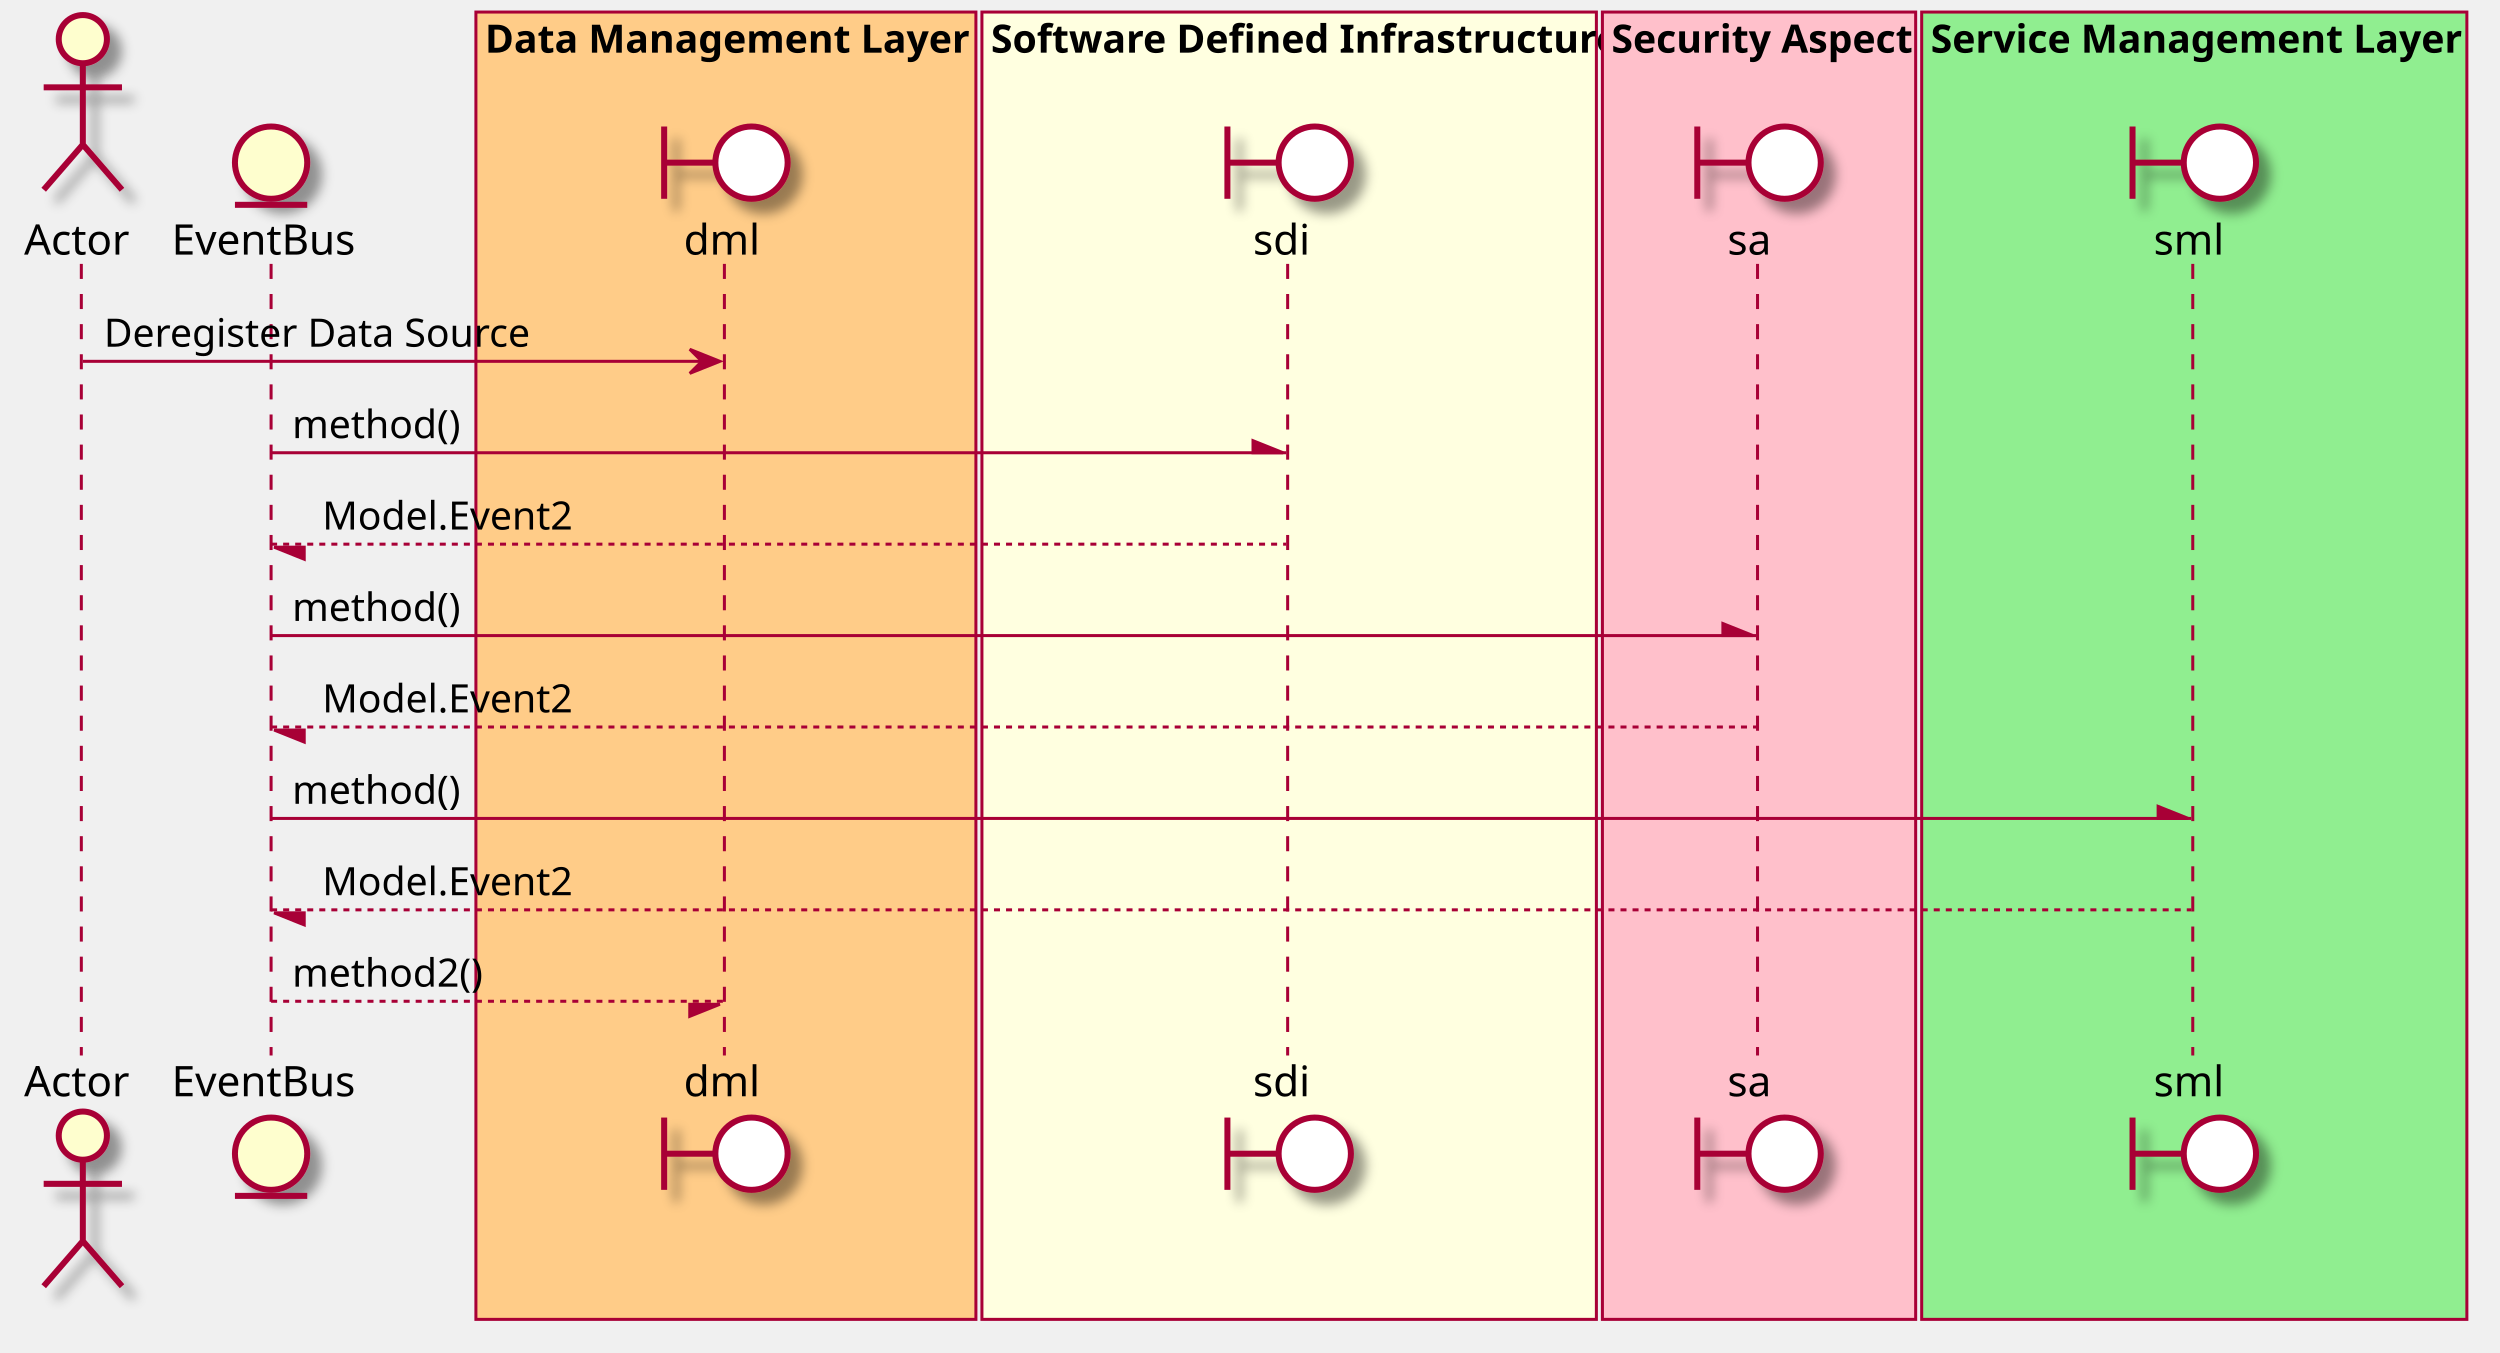
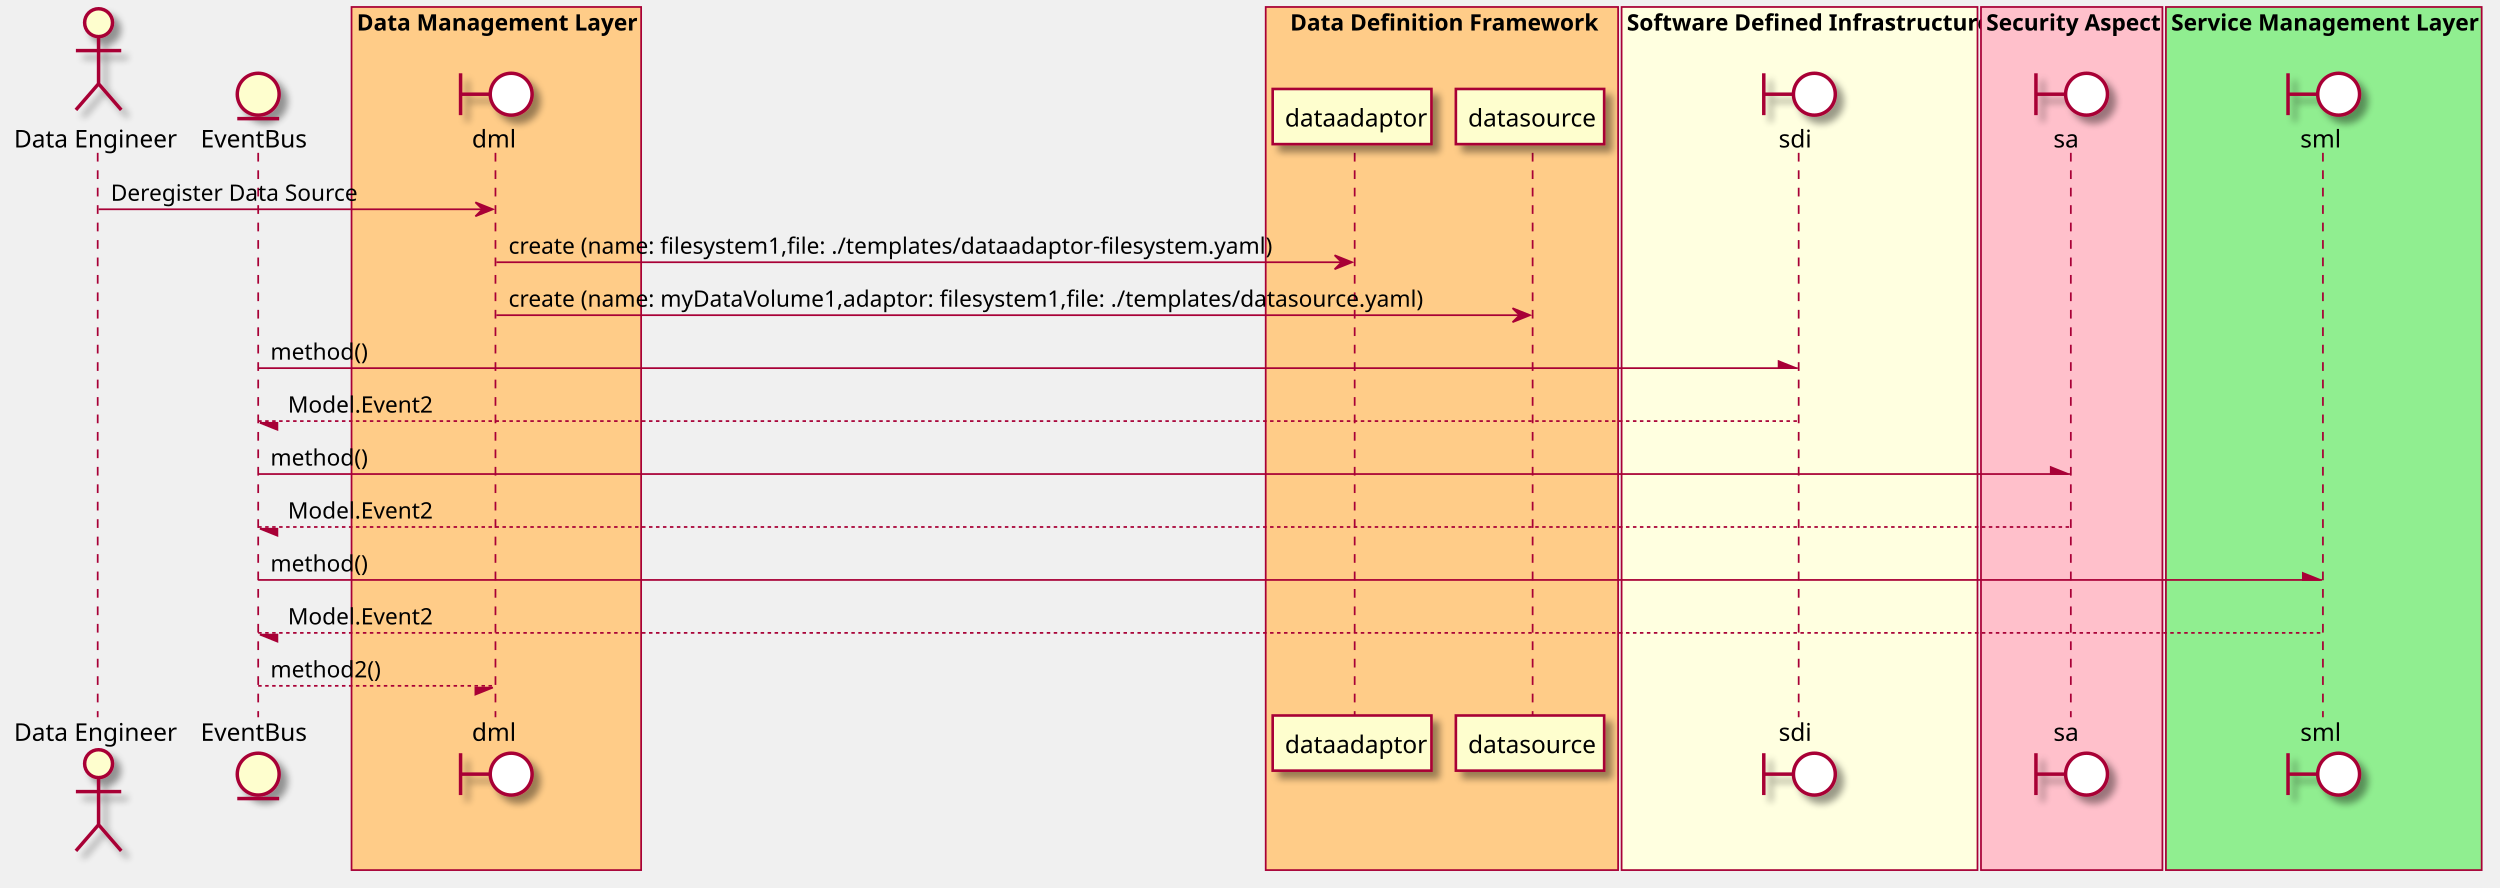
- <svg xmlns="http://www.w3.org/2000/svg" contentScriptType="application/ecmascript" contentStyleType="text/css" height="449px" preserveAspectRatio="none" style="width:830px;height:449px;" version="1.1" viewBox="0 0 830 449" width="830px" zoomAndPan="magnify">
+ <svg xmlns="http://www.w3.org/2000/svg" contentScriptType="application/ecmascript" contentStyleType="text/css" height="509px" preserveAspectRatio="none" style="width:1433px;height:509px;" version="1.1" viewBox="0 0 1433 509" width="1433px" zoomAndPan="magnify">
  <defs>
-     <filter height="300%" id="f197qxq0rs6jyb" width="300%" x="-1" y="-1">
+     <filter height="300%" id="fbrh3o2zfm4x7" width="300%" x="-1" y="-1">
      <feGaussianBlur result="blurOut" stdDeviation="2.0" />
      <feColorMatrix in="blurOut" result="blurOut2" type="matrix" values="0 0 0 0 0 0 0 0 0 0 0 0 0 0 0 0 0 0 .4 0" />
      <feOffset dx="4.0" dy="4.0" in="blurOut2" result="blurOut3" />
      <feBlend in="SourceGraphic" in2="blurOut3" mode="normal" />
    </filter>
  </defs>
  <g>
-     <rect fill="#FFCC88" height="434.031" style="stroke: #A80036; stroke-width: 1.0;" width="166" x="158" y="4" />
-     <text fill="#000000" font-family="sans-serif" font-size="13" font-weight="bold" lengthAdjust="spacingAndGlyphs" textLength="156" x="161" y="17.495">Data Management Layer</text>
-     <rect fill="#FFFFE0" height="434.031" style="stroke: #A80036; stroke-width: 1.0;" width="204" x="326" y="4" />
-     <text fill="#000000" font-family="sans-serif" font-size="13" font-weight="bold" lengthAdjust="spacingAndGlyphs" textLength="198" x="329" y="17.495">Software Defined Infrastructure</text>
-     <rect fill="#FFC0CB" height="434.031" style="stroke: #A80036; stroke-width: 1.0;" width="104" x="532" y="4" />
-     <text fill="#000000" font-family="sans-serif" font-size="13" font-weight="bold" lengthAdjust="spacingAndGlyphs" textLength="98" x="535" y="17.495">Security Aspect</text>
-     <rect fill="#90EE90" height="434.031" style="stroke: #A80036; stroke-width: 1.0;" width="181" x="638" y="4" />
-     <text fill="#000000" font-family="sans-serif" font-size="13" font-weight="bold" lengthAdjust="spacingAndGlyphs" textLength="175" x="641" y="17.495">Service Management Layer</text>
-     <line style="stroke: #A80036; stroke-width: 1.0; stroke-dasharray: 5.0,5.0;" x1="27" x2="27" y1="87.609" y2="350.422" />
-     <line style="stroke: #A80036; stroke-width: 1.0; stroke-dasharray: 5.0,5.0;" x1="90" x2="90" y1="87.609" y2="350.422" />
-     <line style="stroke: #A80036; stroke-width: 1.0; stroke-dasharray: 5.0,5.0;" x1="240.5" x2="240.5" y1="87.609" y2="350.422" />
-     <line style="stroke: #A80036; stroke-width: 1.0; stroke-dasharray: 5.0,5.0;" x1="427.5" x2="427.5" y1="87.609" y2="350.422" />
-     <line style="stroke: #A80036; stroke-width: 1.0; stroke-dasharray: 5.0,5.0;" x1="583.5" x2="583.5" y1="87.609" y2="350.422" />
-     <line style="stroke: #A80036; stroke-width: 1.0; stroke-dasharray: 5.0,5.0;" x1="728" x2="728" y1="87.609" y2="350.422" />
-     <text fill="#000000" font-family="sans-serif" font-size="14" lengthAdjust="spacingAndGlyphs" textLength="33" x="8" y="84.533">Actor</text>
-     <ellipse cx="27.5" cy="13" fill="#FEFECE" filter="url(#f197qxq0rs6jyb)" rx="8" ry="8" style="stroke: #A80036; stroke-width: 2.0;" />
-     <path d="M27.5,21 L27.5,48 M14.5,29 L40.5,29 M27.5,48 L14.5,63 M27.5,48 L40.5,63 " fill="none" filter="url(#f197qxq0rs6jyb)" style="stroke: #A80036; stroke-width: 2.0;" />
-     <text fill="#000000" font-family="sans-serif" font-size="14" lengthAdjust="spacingAndGlyphs" textLength="33" x="8" y="363.955">Actor</text>
-     <ellipse cx="27.5" cy="377.031" fill="#FEFECE" filter="url(#f197qxq0rs6jyb)" rx="8" ry="8" style="stroke: #A80036; stroke-width: 2.0;" />
-     <path d="M27.5,385.031 L27.5,412.031 M14.5,393.031 L40.5,393.031 M27.5,412.031 L14.5,427.031 M27.5,412.031 L40.5,427.031 " fill="none" filter="url(#f197qxq0rs6jyb)" style="stroke: #A80036; stroke-width: 2.0;" />
-     <text fill="#000000" font-family="sans-serif" font-size="14" lengthAdjust="spacingAndGlyphs" textLength="60" x="57" y="84.533">EventBus</text>
-     <ellipse cx="90" cy="54" fill="#FEFECE" filter="url(#f197qxq0rs6jyb)" rx="12" ry="12" style="stroke: #A80036; stroke-width: 2.0;" />
-     <line style="stroke: #A80036; stroke-width: 2.0;" x1="78" x2="102" y1="68" y2="68" />
-     <text fill="#000000" font-family="sans-serif" font-size="14" lengthAdjust="spacingAndGlyphs" textLength="60" x="57" y="363.955">EventBus</text>
-     <ellipse cx="90" cy="383.031" fill="#FEFECE" filter="url(#f197qxq0rs6jyb)" rx="12" ry="12" style="stroke: #A80036; stroke-width: 2.0;" />
-     <line style="stroke: #A80036; stroke-width: 2.0;" x1="78" x2="102" y1="397.031" y2="397.031" />
-     <text fill="#000000" font-family="sans-serif" font-size="14" lengthAdjust="spacingAndGlyphs" textLength="22" x="227" y="84.533">dml</text>
-     <path d="M220.5,42 L220.5,66 M220.5,54 L237.5,54 " fill="none" filter="url(#f197qxq0rs6jyb)" style="stroke: #A80036; stroke-width: 2.0;" />
-     <ellipse cx="249.5" cy="54" fill="#FFFFFF" filter="url(#f197qxq0rs6jyb)" rx="12" ry="12" style="stroke: #A80036; stroke-width: 2.0;" />
-     <text fill="#000000" font-family="sans-serif" font-size="14" lengthAdjust="spacingAndGlyphs" textLength="22" x="227" y="363.955">dml</text>
-     <path d="M220.5,371.031 L220.5,395.031 M220.5,383.031 L237.5,383.031 " fill="none" filter="url(#f197qxq0rs6jyb)" style="stroke: #A80036; stroke-width: 2.0;" />
-     <ellipse cx="249.5" cy="383.031" fill="#FFFFFF" filter="url(#f197qxq0rs6jyb)" rx="12" ry="12" style="stroke: #A80036; stroke-width: 2.0;" />
-     <text fill="#000000" font-family="sans-serif" font-size="14" lengthAdjust="spacingAndGlyphs" textLength="18" x="416" y="84.533">sdi</text>
-     <path d="M407.5,42 L407.5,66 M407.5,54 L424.5,54 " fill="none" filter="url(#f197qxq0rs6jyb)" style="stroke: #A80036; stroke-width: 2.0;" />
-     <ellipse cx="436.5" cy="54" fill="#FFFFFF" filter="url(#f197qxq0rs6jyb)" rx="12" ry="12" style="stroke: #A80036; stroke-width: 2.0;" />
-     <text fill="#000000" font-family="sans-serif" font-size="14" lengthAdjust="spacingAndGlyphs" textLength="18" x="416" y="363.955">sdi</text>
-     <path d="M407.5,371.031 L407.5,395.031 M407.5,383.031 L424.5,383.031 " fill="none" filter="url(#f197qxq0rs6jyb)" style="stroke: #A80036; stroke-width: 2.0;" />
-     <ellipse cx="436.5" cy="383.031" fill="#FFFFFF" filter="url(#f197qxq0rs6jyb)" rx="12" ry="12" style="stroke: #A80036; stroke-width: 2.0;" />
-     <text fill="#000000" font-family="sans-serif" font-size="14" lengthAdjust="spacingAndGlyphs" textLength="15" x="573.5" y="84.533">sa</text>
-     <path d="M563.5,42 L563.5,66 M563.5,54 L580.5,54 " fill="none" filter="url(#f197qxq0rs6jyb)" style="stroke: #A80036; stroke-width: 2.0;" />
-     <ellipse cx="592.5" cy="54" fill="#FFFFFF" filter="url(#f197qxq0rs6jyb)" rx="12" ry="12" style="stroke: #A80036; stroke-width: 2.0;" />
-     <text fill="#000000" font-family="sans-serif" font-size="14" lengthAdjust="spacingAndGlyphs" textLength="15" x="573.5" y="363.955">sa</text>
-     <path d="M563.5,371.031 L563.5,395.031 M563.5,383.031 L580.5,383.031 " fill="none" filter="url(#f197qxq0rs6jyb)" style="stroke: #A80036; stroke-width: 2.0;" />
-     <ellipse cx="592.5" cy="383.031" fill="#FFFFFF" filter="url(#f197qxq0rs6jyb)" rx="12" ry="12" style="stroke: #A80036; stroke-width: 2.0;" />
-     <text fill="#000000" font-family="sans-serif" font-size="14" lengthAdjust="spacingAndGlyphs" textLength="21" x="715" y="84.533">sml</text>
-     <path d="M708,42 L708,66 M708,54 L725,54 " fill="none" filter="url(#f197qxq0rs6jyb)" style="stroke: #A80036; stroke-width: 2.0;" />
-     <ellipse cx="737" cy="54" fill="#FFFFFF" filter="url(#f197qxq0rs6jyb)" rx="12" ry="12" style="stroke: #A80036; stroke-width: 2.0;" />
-     <text fill="#000000" font-family="sans-serif" font-size="14" lengthAdjust="spacingAndGlyphs" textLength="21" x="715" y="363.955">sml</text>
-     <path d="M708,371.031 L708,395.031 M708,383.031 L725,383.031 " fill="none" filter="url(#f197qxq0rs6jyb)" style="stroke: #A80036; stroke-width: 2.0;" />
-     <ellipse cx="737" cy="383.031" fill="#FFFFFF" filter="url(#f197qxq0rs6jyb)" rx="12" ry="12" style="stroke: #A80036; stroke-width: 2.0;" />
-     <polygon fill="#A80036" points="229,115.961,239,119.961,229,123.961,233,119.961" style="stroke: #A80036; stroke-width: 1.0;" />
-     <line style="stroke: #A80036; stroke-width: 1.0;" x1="27.5" x2="235" y1="119.961" y2="119.961" />
-     <text fill="#000000" font-family="sans-serif" font-size="13" lengthAdjust="spacingAndGlyphs" textLength="135" x="34.5" y="115.105">Deregister Data Source</text>
-     <polygon fill="#A80036" points="416,146.312,426,150.312,416,150.312" style="stroke: #A80036; stroke-width: 1.0;" />
-     <line style="stroke: #A80036; stroke-width: 1.0;" x1="90" x2="427" y1="150.312" y2="150.312" />
-     <text fill="#000000" font-family="sans-serif" font-size="13" lengthAdjust="spacingAndGlyphs" textLength="51" x="97" y="145.456">method()</text>
-     <polygon fill="#A80036" points="101,181.664,91,181.664,101,185.664" style="stroke: #A80036; stroke-width: 1.0;" />
-     <line style="stroke: #A80036; stroke-width: 1.0; stroke-dasharray: 2.0,2.0;" x1="90" x2="427" y1="180.664" y2="180.664" />
-     <text fill="#000000" font-family="sans-serif" font-size="13" lengthAdjust="spacingAndGlyphs" textLength="78" x="107" y="175.808">Model.Event2</text>
-     <polygon fill="#A80036" points="572,207.016,582,211.016,572,211.016" style="stroke: #A80036; stroke-width: 1.0;" />
-     <line style="stroke: #A80036; stroke-width: 1.0;" x1="90" x2="583" y1="211.016" y2="211.016" />
-     <text fill="#000000" font-family="sans-serif" font-size="13" lengthAdjust="spacingAndGlyphs" textLength="51" x="97" y="206.159">method()</text>
-     <polygon fill="#A80036" points="101,242.367,91,242.367,101,246.367" style="stroke: #A80036; stroke-width: 1.0;" />
-     <line style="stroke: #A80036; stroke-width: 1.0; stroke-dasharray: 2.0,2.0;" x1="90" x2="583" y1="241.367" y2="241.367" />
-     <text fill="#000000" font-family="sans-serif" font-size="13" lengthAdjust="spacingAndGlyphs" textLength="78" x="107" y="236.511">Model.Event2</text>
-     <polygon fill="#A80036" points="716.5,267.719,726.5,271.719,716.5,271.719" style="stroke: #A80036; stroke-width: 1.0;" />
-     <line style="stroke: #A80036; stroke-width: 1.0;" x1="90" x2="727.5" y1="271.719" y2="271.719" />
-     <text fill="#000000" font-family="sans-serif" font-size="13" lengthAdjust="spacingAndGlyphs" textLength="51" x="97" y="266.862">method()</text>
-     <polygon fill="#A80036" points="101,303.07,91,303.07,101,307.07" style="stroke: #A80036; stroke-width: 1.0;" />
-     <line style="stroke: #A80036; stroke-width: 1.0; stroke-dasharray: 2.0,2.0;" x1="90" x2="727.5" y1="302.07" y2="302.07" />
-     <text fill="#000000" font-family="sans-serif" font-size="13" lengthAdjust="spacingAndGlyphs" textLength="78" x="107" y="297.214">Model.Event2</text>
-     <polygon fill="#A80036" points="229,333.422,239,333.422,229,337.422" style="stroke: #A80036; stroke-width: 1.0;" />
-     <line style="stroke: #A80036; stroke-width: 1.0; stroke-dasharray: 2.0,2.0;" x1="90" x2="240" y1="332.422" y2="332.422" />
-     <text fill="#000000" font-family="sans-serif" font-size="13" lengthAdjust="spacingAndGlyphs" textLength="58" x="97" y="327.565">method2()</text>
+     <rect fill="#FFCC88" height="494.734" style="stroke: #A80036; stroke-width: 1.0;" width="166" x="201.5" y="4" />
+     <text fill="#000000" font-family="sans-serif" font-size="13" font-weight="bold" lengthAdjust="spacingAndGlyphs" textLength="156" x="204.5" y="17.495">Data Management Layer</text>
+     <rect fill="#FFCC88" height="494.734" style="stroke: #A80036; stroke-width: 1.0;" width="202" x="725.5" y="4" />
+     <text fill="#000000" font-family="sans-serif" font-size="13" font-weight="bold" lengthAdjust="spacingAndGlyphs" textLength="170" x="739.5" y="17.495">Data Definition Framework</text>
+     <rect fill="#FFFFE0" height="494.734" style="stroke: #A80036; stroke-width: 1.0;" width="204" x="929.5" y="4" />
+     <text fill="#000000" font-family="sans-serif" font-size="13" font-weight="bold" lengthAdjust="spacingAndGlyphs" textLength="198" x="932.5" y="17.495">Software Defined Infrastructure</text>
+     <rect fill="#FFC0CB" height="494.734" style="stroke: #A80036; stroke-width: 1.0;" width="104" x="1135.5" y="4" />
+     <text fill="#000000" font-family="sans-serif" font-size="13" font-weight="bold" lengthAdjust="spacingAndGlyphs" textLength="98" x="1138.5" y="17.495">Security Aspect</text>
+     <rect fill="#90EE90" height="494.734" style="stroke: #A80036; stroke-width: 1.0;" width="181" x="1241.5" y="4" />
+     <text fill="#000000" font-family="sans-serif" font-size="13" font-weight="bold" lengthAdjust="spacingAndGlyphs" textLength="175" x="1244.5" y="17.495">Service Management Layer</text>
+     <line style="stroke: #A80036; stroke-width: 1.0; stroke-dasharray: 5.0,5.0;" x1="56" x2="56" y1="87.609" y2="411.125" />
+     <line style="stroke: #A80036; stroke-width: 1.0; stroke-dasharray: 5.0,5.0;" x1="148" x2="148" y1="87.609" y2="411.125" />
+     <line style="stroke: #A80036; stroke-width: 1.0; stroke-dasharray: 5.0,5.0;" x1="284" x2="284" y1="87.609" y2="411.125" />
+     <line style="stroke: #A80036; stroke-width: 1.0; stroke-dasharray: 5.0,5.0;" x1="776.5" x2="776.5" y1="87.609" y2="411.125" />
+     <line style="stroke: #A80036; stroke-width: 1.0; stroke-dasharray: 5.0,5.0;" x1="878.5" x2="878.5" y1="87.609" y2="411.125" />
+     <line style="stroke: #A80036; stroke-width: 1.0; stroke-dasharray: 5.0,5.0;" x1="1031" x2="1031" y1="87.609" y2="411.125" />
+     <line style="stroke: #A80036; stroke-width: 1.0; stroke-dasharray: 5.0,5.0;" x1="1187" x2="1187" y1="87.609" y2="411.125" />
+     <line style="stroke: #A80036; stroke-width: 1.0; stroke-dasharray: 5.0,5.0;" x1="1331.5" x2="1331.5" y1="87.609" y2="411.125" />
+     <text fill="#000000" font-family="sans-serif" font-size="14" lengthAdjust="spacingAndGlyphs" textLength="91" x="8" y="84.533">Data Engineer</text>
+     <ellipse cx="56.5" cy="13" fill="#FEFECE" filter="url(#fbrh3o2zfm4x7)" rx="8" ry="8" style="stroke: #A80036; stroke-width: 2.0;" />
+     <path d="M56.5,21 L56.5,48 M43.5,29 L69.5,29 M56.5,48 L43.5,63 M56.5,48 L69.5,63 " fill="none" filter="url(#fbrh3o2zfm4x7)" style="stroke: #A80036; stroke-width: 2.0;" />
+     <text fill="#000000" font-family="sans-serif" font-size="14" lengthAdjust="spacingAndGlyphs" textLength="91" x="8" y="424.658">Data Engineer</text>
+     <ellipse cx="56.5" cy="437.734" fill="#FEFECE" filter="url(#fbrh3o2zfm4x7)" rx="8" ry="8" style="stroke: #A80036; stroke-width: 2.0;" />
+     <path d="M56.5,445.734 L56.5,472.734 M43.5,453.734 L69.5,453.734 M56.5,472.734 L43.5,487.734 M56.5,472.734 L69.5,487.734 " fill="none" filter="url(#fbrh3o2zfm4x7)" style="stroke: #A80036; stroke-width: 2.0;" />
+     <text fill="#000000" font-family="sans-serif" font-size="14" lengthAdjust="spacingAndGlyphs" textLength="60" x="115" y="84.533">EventBus</text>
+     <ellipse cx="148" cy="54" fill="#FEFECE" filter="url(#fbrh3o2zfm4x7)" rx="12" ry="12" style="stroke: #A80036; stroke-width: 2.0;" />
+     <line style="stroke: #A80036; stroke-width: 2.0;" x1="136" x2="160" y1="68" y2="68" />
+     <text fill="#000000" font-family="sans-serif" font-size="14" lengthAdjust="spacingAndGlyphs" textLength="60" x="115" y="424.658">EventBus</text>
+     <ellipse cx="148" cy="443.734" fill="#FEFECE" filter="url(#fbrh3o2zfm4x7)" rx="12" ry="12" style="stroke: #A80036; stroke-width: 2.0;" />
+     <line style="stroke: #A80036; stroke-width: 2.0;" x1="136" x2="160" y1="457.734" y2="457.734" />
+     <text fill="#000000" font-family="sans-serif" font-size="14" lengthAdjust="spacingAndGlyphs" textLength="22" x="270.5" y="84.533">dml</text>
+     <path d="M264,42 L264,66 M264,54 L281,54 " fill="none" filter="url(#fbrh3o2zfm4x7)" style="stroke: #A80036; stroke-width: 2.0;" />
+     <ellipse cx="293" cy="54" fill="#FFFFFF" filter="url(#fbrh3o2zfm4x7)" rx="12" ry="12" style="stroke: #A80036; stroke-width: 2.0;" />
+     <text fill="#000000" font-family="sans-serif" font-size="14" lengthAdjust="spacingAndGlyphs" textLength="22" x="270.5" y="424.658">dml</text>
+     <path d="M264,431.734 L264,455.734 M264,443.734 L281,443.734 " fill="none" filter="url(#fbrh3o2zfm4x7)" style="stroke: #A80036; stroke-width: 2.0;" />
+     <ellipse cx="293" cy="443.734" fill="#FFFFFF" filter="url(#fbrh3o2zfm4x7)" rx="12" ry="12" style="stroke: #A80036; stroke-width: 2.0;" />
+     <rect fill="#FEFECE" filter="url(#fbrh3o2zfm4x7)" height="31.609" style="stroke: #A80036; stroke-width: 1.5;" width="91" x="729.5" y="51" />
+     <text fill="#000000" font-family="sans-serif" font-size="14" lengthAdjust="spacingAndGlyphs" textLength="77" x="736.5" y="72.533">dataadaptor</text>
+     <rect fill="#FEFECE" filter="url(#fbrh3o2zfm4x7)" height="31.609" style="stroke: #A80036; stroke-width: 1.5;" width="91" x="729.5" y="410.125" />
+     <text fill="#000000" font-family="sans-serif" font-size="14" lengthAdjust="spacingAndGlyphs" textLength="77" x="736.5" y="431.658">dataadaptor</text>
+     <rect fill="#FEFECE" filter="url(#fbrh3o2zfm4x7)" height="31.609" style="stroke: #A80036; stroke-width: 1.5;" width="85" x="834.5" y="51" />
+     <text fill="#000000" font-family="sans-serif" font-size="14" lengthAdjust="spacingAndGlyphs" textLength="71" x="841.5" y="72.533">datasource</text>
+     <rect fill="#FEFECE" filter="url(#fbrh3o2zfm4x7)" height="31.609" style="stroke: #A80036; stroke-width: 1.5;" width="85" x="834.5" y="410.125" />
+     <text fill="#000000" font-family="sans-serif" font-size="14" lengthAdjust="spacingAndGlyphs" textLength="71" x="841.5" y="431.658">datasource</text>
+     <text fill="#000000" font-family="sans-serif" font-size="14" lengthAdjust="spacingAndGlyphs" textLength="18" x="1019.5" y="84.533">sdi</text>
+     <path d="M1011,42 L1011,66 M1011,54 L1028,54 " fill="none" filter="url(#fbrh3o2zfm4x7)" style="stroke: #A80036; stroke-width: 2.0;" />
+     <ellipse cx="1040" cy="54" fill="#FFFFFF" filter="url(#fbrh3o2zfm4x7)" rx="12" ry="12" style="stroke: #A80036; stroke-width: 2.0;" />
+     <text fill="#000000" font-family="sans-serif" font-size="14" lengthAdjust="spacingAndGlyphs" textLength="18" x="1019.5" y="424.658">sdi</text>
+     <path d="M1011,431.734 L1011,455.734 M1011,443.734 L1028,443.734 " fill="none" filter="url(#fbrh3o2zfm4x7)" style="stroke: #A80036; stroke-width: 2.0;" />
+     <ellipse cx="1040" cy="443.734" fill="#FFFFFF" filter="url(#fbrh3o2zfm4x7)" rx="12" ry="12" style="stroke: #A80036; stroke-width: 2.0;" />
+     <text fill="#000000" font-family="sans-serif" font-size="14" lengthAdjust="spacingAndGlyphs" textLength="15" x="1177" y="84.533">sa</text>
+     <path d="M1167,42 L1167,66 M1167,54 L1184,54 " fill="none" filter="url(#fbrh3o2zfm4x7)" style="stroke: #A80036; stroke-width: 2.0;" />
+     <ellipse cx="1196" cy="54" fill="#FFFFFF" filter="url(#fbrh3o2zfm4x7)" rx="12" ry="12" style="stroke: #A80036; stroke-width: 2.0;" />
+     <text fill="#000000" font-family="sans-serif" font-size="14" lengthAdjust="spacingAndGlyphs" textLength="15" x="1177" y="424.658">sa</text>
+     <path d="M1167,431.734 L1167,455.734 M1167,443.734 L1184,443.734 " fill="none" filter="url(#fbrh3o2zfm4x7)" style="stroke: #A80036; stroke-width: 2.0;" />
+     <ellipse cx="1196" cy="443.734" fill="#FFFFFF" filter="url(#fbrh3o2zfm4x7)" rx="12" ry="12" style="stroke: #A80036; stroke-width: 2.0;" />
+     <text fill="#000000" font-family="sans-serif" font-size="14" lengthAdjust="spacingAndGlyphs" textLength="21" x="1318.5" y="84.533">sml</text>
+     <path d="M1311.5,42 L1311.5,66 M1311.5,54 L1328.5,54 " fill="none" filter="url(#fbrh3o2zfm4x7)" style="stroke: #A80036; stroke-width: 2.0;" />
+     <ellipse cx="1340.5" cy="54" fill="#FFFFFF" filter="url(#fbrh3o2zfm4x7)" rx="12" ry="12" style="stroke: #A80036; stroke-width: 2.0;" />
+     <text fill="#000000" font-family="sans-serif" font-size="14" lengthAdjust="spacingAndGlyphs" textLength="21" x="1318.5" y="424.658">sml</text>
+     <path d="M1311.5,431.734 L1311.5,455.734 M1311.5,443.734 L1328.5,443.734 " fill="none" filter="url(#fbrh3o2zfm4x7)" style="stroke: #A80036; stroke-width: 2.0;" />
+     <ellipse cx="1340.5" cy="443.734" fill="#FFFFFF" filter="url(#fbrh3o2zfm4x7)" rx="12" ry="12" style="stroke: #A80036; stroke-width: 2.0;" />
+     <polygon fill="#A80036" points="272.5,115.961,282.5,119.961,272.5,123.961,276.5,119.961" style="stroke: #A80036; stroke-width: 1.0;" />
+     <line style="stroke: #A80036; stroke-width: 1.0;" x1="56.5" x2="278.5" y1="119.961" y2="119.961" />
+     <text fill="#000000" font-family="sans-serif" font-size="13" lengthAdjust="spacingAndGlyphs" textLength="135" x="63.5" y="115.105">Deregister Data Source</text>
+     <polygon fill="#A80036" points="765,146.312,775,150.312,765,154.312,769,150.312" style="stroke: #A80036; stroke-width: 1.0;" />
+     <line style="stroke: #A80036; stroke-width: 1.0;" x1="284.5" x2="771" y1="150.312" y2="150.312" />
+     <text fill="#000000" font-family="sans-serif" font-size="13" lengthAdjust="spacingAndGlyphs" textLength="414" x="291.5" y="145.456">create (name: filesystem1,file: ./templates/dataadaptor-filesystem.yaml)</text>
+     <polygon fill="#A80036" points="867,176.664,877,180.664,867,184.664,871,180.664" style="stroke: #A80036; stroke-width: 1.0;" />
+     <line style="stroke: #A80036; stroke-width: 1.0;" x1="284.5" x2="873" y1="180.664" y2="180.664" />
+     <text fill="#000000" font-family="sans-serif" font-size="13" lengthAdjust="spacingAndGlyphs" textLength="498" x="291.5" y="175.808">create (name: myDataVolume1,adaptor: filesystem1,file: ./templates/datasource.yaml)</text>
+     <polygon fill="#A80036" points="1019.5,207.016,1029.5,211.016,1019.5,211.016" style="stroke: #A80036; stroke-width: 1.0;" />
+     <line style="stroke: #A80036; stroke-width: 1.0;" x1="148" x2="1030.5" y1="211.016" y2="211.016" />
+     <text fill="#000000" font-family="sans-serif" font-size="13" lengthAdjust="spacingAndGlyphs" textLength="51" x="155" y="206.159">method()</text>
+     <polygon fill="#A80036" points="159,242.367,149,242.367,159,246.367" style="stroke: #A80036; stroke-width: 1.0;" />
+     <line style="stroke: #A80036; stroke-width: 1.0; stroke-dasharray: 2.0,2.0;" x1="148" x2="1030.5" y1="241.367" y2="241.367" />
+     <text fill="#000000" font-family="sans-serif" font-size="13" lengthAdjust="spacingAndGlyphs" textLength="78" x="165" y="236.511">Model.Event2</text>
+     <polygon fill="#A80036" points="1175.5,267.719,1185.5,271.719,1175.5,271.719" style="stroke: #A80036; stroke-width: 1.0;" />
+     <line style="stroke: #A80036; stroke-width: 1.0;" x1="148" x2="1186.5" y1="271.719" y2="271.719" />
+     <text fill="#000000" font-family="sans-serif" font-size="13" lengthAdjust="spacingAndGlyphs" textLength="51" x="155" y="266.862">method()</text>
+     <polygon fill="#A80036" points="159,303.07,149,303.07,159,307.07" style="stroke: #A80036; stroke-width: 1.0;" />
+     <line style="stroke: #A80036; stroke-width: 1.0; stroke-dasharray: 2.0,2.0;" x1="148" x2="1186.5" y1="302.07" y2="302.07" />
+     <text fill="#000000" font-family="sans-serif" font-size="13" lengthAdjust="spacingAndGlyphs" textLength="78" x="165" y="297.214">Model.Event2</text>
+     <polygon fill="#A80036" points="1320,328.422,1330,332.422,1320,332.422" style="stroke: #A80036; stroke-width: 1.0;" />
+     <line style="stroke: #A80036; stroke-width: 1.0;" x1="148" x2="1331" y1="332.422" y2="332.422" />
+     <text fill="#000000" font-family="sans-serif" font-size="13" lengthAdjust="spacingAndGlyphs" textLength="51" x="155" y="327.565">method()</text>
+     <polygon fill="#A80036" points="159,363.773,149,363.773,159,367.773" style="stroke: #A80036; stroke-width: 1.0;" />
+     <line style="stroke: #A80036; stroke-width: 1.0; stroke-dasharray: 2.0,2.0;" x1="148" x2="1331" y1="362.773" y2="362.773" />
+     <text fill="#000000" font-family="sans-serif" font-size="13" lengthAdjust="spacingAndGlyphs" textLength="78" x="165" y="357.917">Model.Event2</text>
+     <polygon fill="#A80036" points="272.5,394.125,282.5,394.125,272.5,398.125" style="stroke: #A80036; stroke-width: 1.0;" />
+     <line style="stroke: #A80036; stroke-width: 1.0; stroke-dasharray: 2.0,2.0;" x1="148" x2="283.5" y1="393.125" y2="393.125" />
+     <text fill="#000000" font-family="sans-serif" font-size="13" lengthAdjust="spacingAndGlyphs" textLength="58" x="155" y="388.269">method2()</text>
  </g>
</svg>
